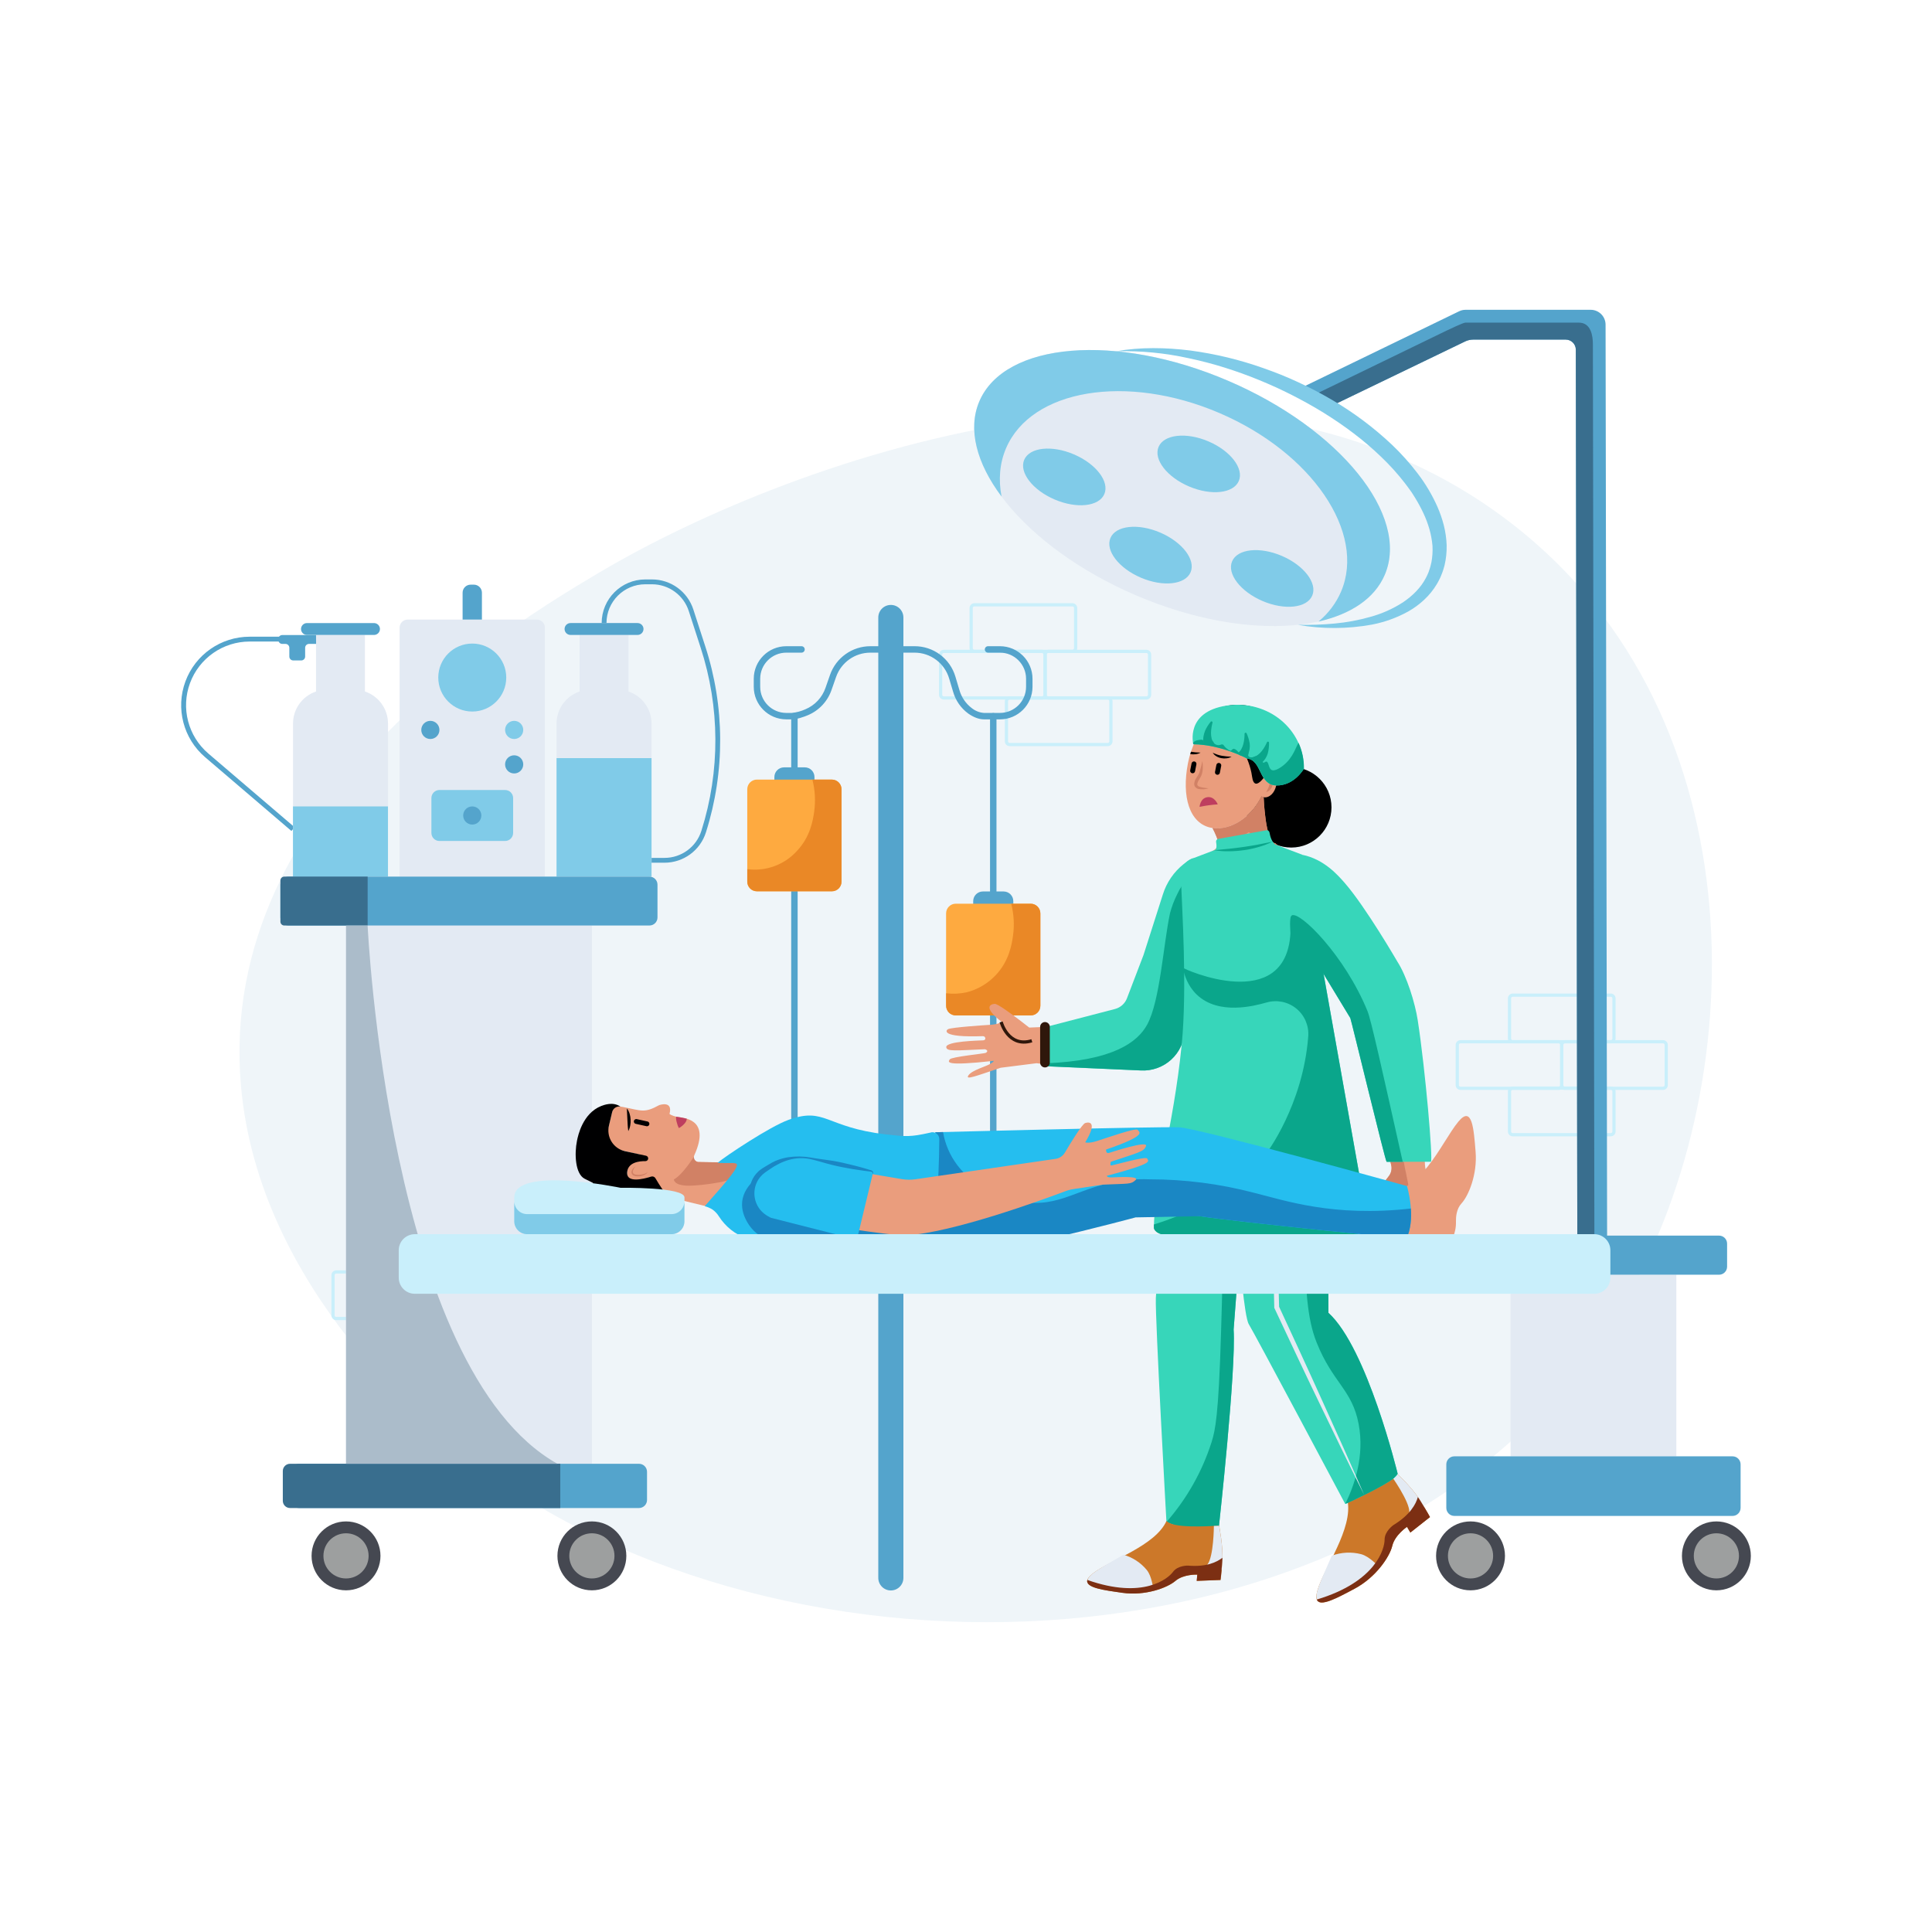
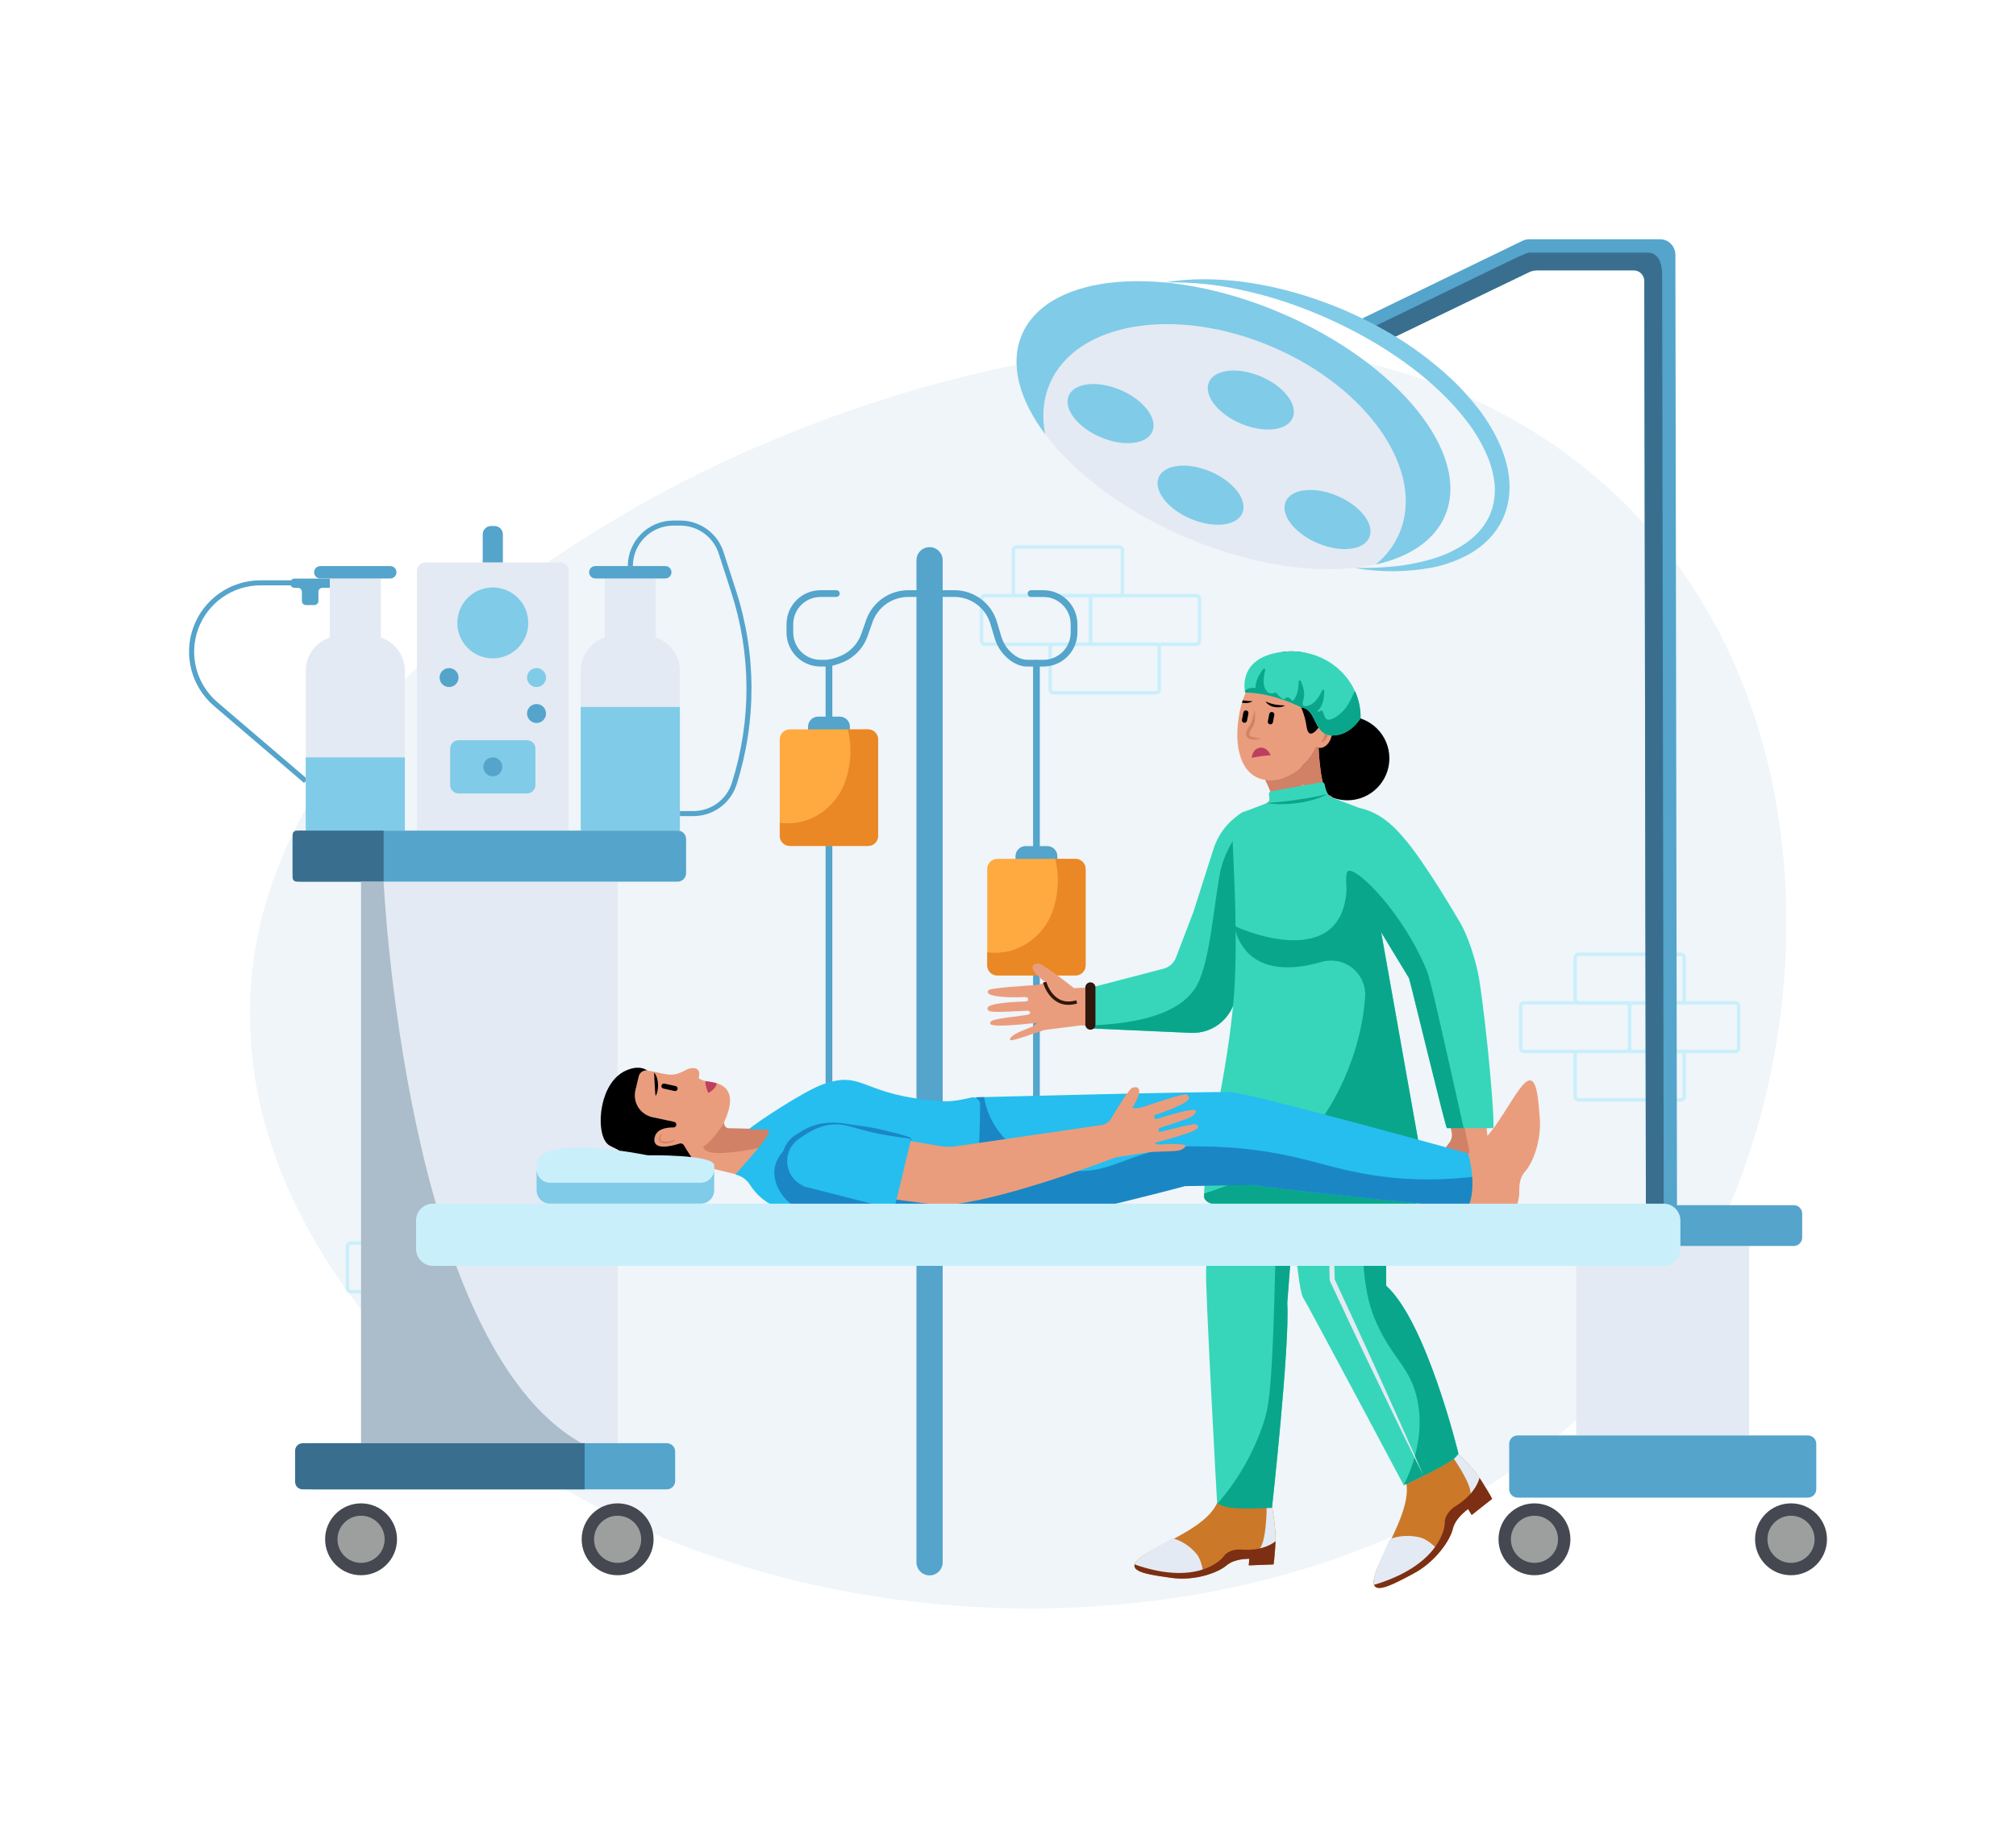
- <svg xmlns="http://www.w3.org/2000/svg" viewBox="0 0 1200 900" width="360" height="360">
+ <svg xmlns="http://www.w3.org/2000/svg" viewBox="0 0 1200 900" width="360" height="330">
  <g data-name="operation theatre">
    <path fill="#eff5f9" d="M293.13,757.52c-24.45-18.81-132.32-106.36-143.46-233.06C134,346.7,321.46,235.67,372.88,205.22c117.88-69.83,401.23-175.13,580.87-17.83,143.88,126,132.58,357.75,43.62,490.33C850.77,896.2,487.15,906.7,293.13,757.52Z" />
    <rect width="64.89" height="28.93" x="937.58" y="468.11" fill="none" stroke="#c9effb" stroke-miterlimit="10" stroke-width="2" rx="2" />
    <rect width="64.89" height="28.93" x="937.58" y="525.86" fill="none" stroke="#c9effb" stroke-miterlimit="10" stroke-width="2" rx="2" />
    <rect width="64.89" height="28.93" x="970.03" y="497.04" fill="none" stroke="#c9effb" stroke-miterlimit="10" stroke-width="2" rx="2" />
    <rect width="64.89" height="28.93" x="905.14" y="497.04" fill="none" stroke="#c9effb" stroke-miterlimit="10" stroke-width="2" rx="2" />
    <rect width="64.89" height="28.93" x="225.8" y="611.1" fill="none" stroke="#c9effb" stroke-miterlimit="10" stroke-width="2" rx="2" />
    <rect width="64.89" height="28.93" x="258.25" y="668.85" fill="none" stroke="#c9effb" stroke-miterlimit="10" stroke-width="2" rx="2" />
    <rect width="64.89" height="28.93" x="271.73" y="640.03" fill="none" stroke="#c9effb" stroke-miterlimit="10" stroke-width="2" rx="2" />
    <rect width="64.89" height="28.93" x="206.84" y="640.03" fill="none" stroke="#c9effb" stroke-miterlimit="10" stroke-width="2" rx="2" />
    <rect width="64.89" height="28.93" x="603.2" y="225.66" fill="none" stroke="#c9effb" stroke-miterlimit="10" stroke-width="2" rx="2" />
    <rect width="64.89" height="28.93" x="625.12" y="283.52" fill="none" stroke="#c9effb" stroke-miterlimit="10" stroke-width="2" rx="2" />
    <rect width="64.89" height="28.93" x="649.13" y="254.59" fill="none" stroke="#c9effb" stroke-miterlimit="10" stroke-width="2" rx="2" />
    <rect width="64.89" height="28.93" x="584.24" y="254.59" fill="none" stroke="#c9effb" stroke-miterlimit="10" stroke-width="2" rx="2" />
    <g data-name="Operation/Screen">
      <path fill="#54a4cc" d="M412.66 385.85h-8v-3h8a24 24 0 0023-16.86 185.89 185.89 0 00-.5-113.79l-7.34-22.64a24.05 24.05 0 00-22.92-16.66h-4.1a24.13 24.13 0 00-24.1 24.1h-3a27.13 27.13 0 0127.1-27.1h4.1a27 27 0 0125.77 18.73L438 251.28a188.86 188.86 0 01.5 115.61A27 27 0 01412.66 385.85zM181 366.12l-53.59-45.8a42.53 42.53 0 0127.63-74.85h21.58v3H155.05A39.52 39.52 0 00129.37 318L183 363.83z" />
      <path fill="#e3eaf3" d="M253.21,234.83h80.24a5,5,0,0,1,5,5V394.48a0,0,0,0,1,0,0H248.21a0,0,0,0,1,0,0V239.83A5,5,0,0,1,253.21,234.83Z" />
      <path fill="#54a4cc" d="M292.33,213.14h2a5,5,0,0,1,5,5v16.69a0,0,0,0,1,0,0h-12a0,0,0,0,1,0,0V218.14A5,5,0,0,1,292.33,213.14Z" />
      <rect width="50.76" height="31.67" x="267.95" y="340.68" fill="#80cbe8" rx="5" />
      <circle cx="293.33" cy="270.84" r="21.11" fill="#80cbe8" />
      <circle cx="267.3" cy="303.37" r="5.64" fill="#54a4cc" />
      <circle cx="319.36" cy="303.37" r="5.64" fill="#80cbe8" />
      <circle cx="319.36" cy="324.77" r="5.64" fill="#54a4cc" />
      <circle cx="293.33" cy="356.52" r="5.64" fill="#54a4cc" />
      <path fill="#e3eaf3" d="M226.67,279.51V244.37H196.3v35.14h0A21,21,0,0,0,182,299.44v95h59v-95a21,21,0,0,0-14.31-19.93Z" />
      <rect width="59" height="43.6" x="181.98" y="350.88" fill="#80cbe8" />
      <rect width="49.02" height="7.38" x="186.97" y="237" fill="#54a4cc" rx="3.69" />
      <path fill="#54a4cc" d="M196.3,244.44h-21a2.41,2.41,0,0,0-2.41,2.41v.68a2.41,2.41,0,0,0,2.41,2.41h2a2.41,2.41,0,0,1,2.41,2.41v5.45a2.41,2.41,0,0,0,2.41,2.41h5a2.41,2.41,0,0,0,2.41-2.41v-5.45a2.41,2.41,0,0,1,2.41-2.41h4.39Z" />
      <path fill="#e3eaf3" d="M360,279.51V244.37h30.37v35.14h0a21,21,0,0,1,14.31,19.93v95h-59v-95A21,21,0,0,1,360,279.51Z" />
      <rect width="59" height="73.6" x="345.68" y="320.88" fill="#80cbe8" />
      <rect width="49.02" height="7.38" x="350.67" y="237" fill="#54a4cc" rx="3.69" transform="rotate(180 375.18 240.685)" />
    </g>
    <g>
      <circle cx="214.92" cy="816.38" r="21.4" fill="#454851" />
      <circle cx="367.63" cy="816.38" r="21.4" fill="#454851" />
      <circle cx="214.92" cy="816.38" r="14.03" fill="#9d9f9f" />
      <circle cx="367.63" cy="816.38" r="14.03" fill="#9d9f9f" />
      <rect width="152.71" height="334.34" x="214.92" y="424.84" fill="#e3eaf3" />
      <rect width="221.21" height="27.48" x="180.67" y="759.18" fill="#54a4cc" rx="5" />
      <rect width="234.22" height="30.37" x="174.16" y="394.48" fill="#54a4cc" rx="5" />
      <path fill="#396e8e" d="M180.14 759.18H348a0 0 0 010 0v27.48a0 0 0 010 0H180.14a4.48 4.48 0 01-4.48-4.48V763.66A4.48 4.48 0 01180.14 759.18zM176.57 394.48h51.78a0 0 0 010 0v30.37a0 0 0 010 0H176.57a2.4 2.4 0 01-2.4-2.4V396.88A2.4 2.4 0 01176.57 394.48z" />
      <path fill="#abbcca" d="M228.34,424.84s12.71,275.4,117.88,334.34H214.92V424.84Z" />
    </g>
    <g data-name="Operation/Equipment">
      <path fill="#54a4cc" d="M979.86,711,978.78,67.2a6.29,6.29,0,0,0-6.29-6.28H915.1A11.75,11.75,0,0,0,910,62.08l-87.43,42.17-16.8-12.19L906.29,43.34a9.13,9.13,0,0,1,4-.92H988a9.25,9.25,0,0,1,9.25,9.23L998.36,711Z" />
      <path fill="#396e8e" d="M989.37,63.75c0-5.1-1.15-13.36-8.72-13.36H910.17c-1.4,0-10.51,4.44-11.76,5L812.62,97l10,7.23L910,62.08a11.75,11.75,0,0,1,5.09-1.16h57.39a6.29,6.29,0,0,1,6.29,6.28L979.86,711h10.6Z" />
      <ellipse cx="734.2" cy="153.14" fill="#e3eaf3" rx="72.52" ry="136.95" transform="rotate(-66.82 734.179 153.154)" />
      <path fill="#80cbe8" d="M693.25,68.17a186.71,186.71,0,0,1,45.38,4.39q11.13,2.35,22,5.76T781.92,86a276.63,276.63,0,0,1,40.27,20.41c6.39,4,12.59,8.18,18.54,12.72a190.58,190.58,0,0,1,17,14.51,145.49,145.49,0,0,1,14.88,16.46c1.18,1.43,2.18,3,3.28,4.43s2,3.05,3,4.57a95.33,95.33,0,0,1,5.18,9.57,65.38,65.38,0,0,1,3.77,10A56.16,56.16,0,0,1,889.74,189a43.13,43.13,0,0,1-.67,10.29l-.6,2.5c-.18.84-.53,1.63-.79,2.45l-.41,1.23-.51,1.18c-.32.8-.74,1.56-1.12,2.33-3.2,6.14-8.38,11.22-14.38,15.23a72.39,72.39,0,0,1-20.12,8.94,121.38,121.38,0,0,1-22.21,4.14,193.92,193.92,0,0,1-22.9.79,130.63,130.63,0,0,0,46.28-.16,76.66,76.66,0,0,0,22.38-8.13,51.25,51.25,0,0,0,9.87-7.25,44.13,44.13,0,0,0,7.87-9.72c.52-.91,1.07-1.81,1.51-2.77l.7-1.42.6-1.47c.37-1,.83-1.95,1.12-3l.89-3.05a50,50,0,0,0,1.29-12.54,59.43,59.43,0,0,0-1.76-12.3,74.54,74.54,0,0,0-4-11.57,102.34,102.34,0,0,0-12.28-20.67,151.32,151.32,0,0,0-15.82-17.69,204.68,204.68,0,0,0-37.61-28.13c-6.75-3.93-13.67-7.56-20.75-10.82-1.78-.79-3.53-1.63-5.33-2.4l-5.38-2.26c-3.63-1.4-7.25-2.84-10.94-4.09A225.62,225.62,0,0,0,762.33,72a231.46,231.46,0,0,0-22.88-4.28C724.08,65.81,708.41,65.5,693.25,68.17Z" />
      <path fill="#80cbe8" d="M832.93,217.52c15.72-36.7-18.12-86.39-75.57-111s-116.77-14.8-132.49,21.9c-4,9.37-4.79,19.57-2.78,30-15.45-20.65-21.21-41.83-13.78-59.18,15.77-36.82,84.91-42.53,154.44-12.75s113.11,83.75,97.35,120.57c-6.31,14.73-21.18,24.48-41.19,29A49,49,0,0,0,832.93,217.52Z" />
      <ellipse cx="790.2" cy="209.31" fill="#80cbe8" rx="15.24" ry="27.07" transform="rotate(-66.82 790.17 209.32)" />
      <ellipse cx="747.16" cy="139.21" fill="#80cbe8" rx="15.24" ry="27.07" transform="rotate(-67 745.042 140.658)" />
      <ellipse cx="661.06" cy="146.24" fill="#80cbe8" rx="15.24" ry="27.07" transform="rotate(-66.82 661.042 146.248)" />
      <ellipse cx="714.63" cy="194.81" fill="#80cbe8" rx="15.24" ry="27.07" transform="rotate(-66.82 714.604 194.818)" />
      <rect width="102.96" height="112.79" x="938.24" y="641.76" fill="#e3eaf3" />
      <rect width="166.01" height="24.29" x="906.72" y="617.46" fill="#54a4cc" rx="5" />
      <rect width="182.79" height="37.02" x="898.33" y="754.55" fill="#54a4cc" rx="5" />
      <circle cx="913.37" cy="816.38" r="21.4" fill="#454851" />
      <circle cx="1066.08" cy="816.38" r="21.4" fill="#454851" />
      <circle cx="913.37" cy="816.38" r="14.03" fill="#9d9f9f" />
      <circle cx="1066.08" cy="816.38" r="14.03" fill="#9d9f9f" />
    </g>
    <g data-name="Blood/Bottle">
      <path fill="#54a4cc" d="M621.07,296.81h-9.88c-3.09,0-6.5-1.27-9.87-3.67A25.37,25.37,0,0,1,592,279.69l-2.46-8.24A22.4,22.4,0,0,0,568,255.37H540.59a22.57,22.57,0,0,0-21.28,15.1l-2.83,8.07a26.3,26.3,0,0,1-14.73,15.7c-2.35,1-6.77,2.57-10,2.57h-3.36a20.24,20.24,0,0,1-20.22-20.22v-5a20.24,20.24,0,0,1,20.22-20.22h9.44a2,2,0,1,1,0,4h-9.44a16.24,16.24,0,0,0-16.22,16.22v5a16.23,16.23,0,0,0,16.22,16.22h3.36a26.55,26.55,0,0,0,8.51-2.27,22.3,22.3,0,0,0,12.48-13.32l2.82-8.08a26.57,26.57,0,0,1,25.06-17.77H568a26.38,26.38,0,0,1,25.43,18.93l2.46,8.24a21.38,21.38,0,0,0,7.77,11.34,13.58,13.58,0,0,0,7.55,2.93h9.88a16.24,16.24,0,0,0,16.22-16.22v-5a16.24,16.24,0,0,0-16.22-16.22h-7.4a2,2,0,0,1,0-4h7.4a20.24,20.24,0,0,1,20.22,20.22v5A20.24,20.24,0,0,1,621.07,296.81Z" />
      <path fill="#54a4cc" d="M493.43,607.32a2,2,0,0,1-2-2V294.88a2,2,0,0,1,4,0V605.32A2,2,0,0,1,493.43,607.32Z" />
      <rect width="24.91" height="20.6" x="480.98" y="326.62" fill="#54a4cc" rx="6.02" />
      <rect width="58.55" height="69.4" x="464.14" y="334.21" fill="#feaa40" rx="6.02" />
      <path fill="#ea8826" d="M522.69,397.58V340.23a6,6,0,0,0-6-6H504.59a51.48,51.48,0,0,1,1.12,19.87c-.74,5.24-2.36,15.7-10.85,24.58a35.19,35.19,0,0,1-30.72,11.15v7.77a6,6,0,0,0,6,6h46.5A6,6,0,0,0,522.69,397.58Z" />
      <path fill="#54a4cc" d="M616.93,607.32a2,2,0,0,1-2-2V294.88a2,2,0,0,1,4,0V605.32A2,2,0,0,1,616.93,607.32Z" />
      <rect width="24.91" height="20.6" x="604.47" y="403.71" fill="#54a4cc" rx="6.02" />
      <rect width="58.55" height="69.4" x="587.64" y="411.3" fill="#feaa40" rx="6.02" />
      <path fill="#ea8826" d="M646.19,474.67V417.33a6,6,0,0,0-6-6H628.08a51.34,51.34,0,0,1,1.12,19.88c-.74,5.23-2.36,15.7-10.84,24.58a37.53,37.53,0,0,1-17.71,10.48,37.91,37.91,0,0,1-13,.67v7.76a6,6,0,0,0,6,6h46.5A6,6,0,0,0,646.19,474.67Z" />
      <rect width="15.6" height="612.13" x="545.52" y="225.73" fill="#54a4cc" rx="7.8" />
    </g>
    <g data-name="Doctor/Bottom">
      <path fill="#cc7829" d="M818.34,837.67c4.09-13.84,22.27-38.41,18.58-55.86,6.1,1.68,23.11-12.45,29.66-17.67h0s10.25,9.39,15.33,17.53,6.29,10.61,6.29,10.61L876,801.91l-2.09-3.54s-7.53,5-9.14,11.79-10.16,19.56-23.39,26.61S814.26,851.5,818.34,837.67Z" />
      <path fill="#e3eaf3" d="M866.58 764.14h0s10.25 9.39 15.33 17.53c1.19 1.91 2.16 3.49 3 4.82-4.34 3.34-9.77 6.76-9.56 2.77.34-6.61-11.45-23-11.45-23zM817.69 840.74a17 17 0 01.65-3.07c1.72-5.83 5.43-13.35 8.87-21.41a30.61 30.61 0 0118.24-.93c5.36 1.48 9.78 7.06 11.24 7.47-.73 5.51-35.06 24.65-38 21.85l-.1-.1A5.73 5.73 0 01817.69 840.74z" />
      <path fill="#7c2f13" d="M841.36,836.77c-10.62,5.65-21.65,11.71-23.47,6.73C855,832.38,860,811.65,860,806.32s5.51-9.1,5.51-9.1c10.4-6.33,14-13.1,15.15-17.39.43.62.85,1.24,1.23,1.84,5.08,8.14,6.29,10.61,6.29,10.61L876,801.91l-2.09-3.54s-7.53,5-9.14,11.79S854.59,829.72,841.36,836.77Z" />
      <path fill="#37d6ba" d="M734,505.49S718.4,644,717.91,656.23s6.59,139.13,6.59,139.13,19,7.64,32.63,2.44c0,0,10.74-97.31,9.11-122l3.58-46.87s2.93,39.06,5.86,43.61,59.88,111.63,59.88,111.63,32.54-14.65,32.54-18.88c0,0-18.87-78.1-43-99.91q-.15-45.32-.32-90.63a90.78,90.78,0,0,0,5.86-43,89.79,89.79,0,0,0-7.32-26.85S753.54,515.26,734,505.49Z" />
      <path fill="#0aa68b" d="M768.68,613.76c-2.61-30-8-58.77-9.76-58.58-1.35.14,0,15.07.49,49.31.36,27.92-.2,46.68-1,73.22-1.53,51.8-3.61,60.69-5.83,67.85a139.26,139.26,0,0,1-28.1,49.8c6.4,2.88,16.78,6.19,28.37,3.63a39.41,39.41,0,0,0,4.26-1.19s10.74-97.31,9.11-122l3.47-45.36C769.57,625.84,769.3,620.84,768.68,613.76Z" />
      <path fill="#0aa68b" d="M843.89,734.58c-4-21.45-16.14-25.68-26.13-50.79-6-15.11-6.7-32.47-8.09-67.17-2.13-53.22,3.48-57.29-3.53-70.23-18.47-34.07-72.88-35.2-72.13-40.9,21.09,7.25,79.62.66,88.27-.45h0l.7-.1h.23l.11,0a89.79,89.79,0,0,1,7.32,26.85,90.78,90.78,0,0,1-5.86,43q.16,45.31.32,90.63c24.09,21.81,43,99.91,43,99.91q-1.12,1.46-2.43,2.88c-6.54,5.06-24.4,13.38-29,15.49l-.09,0-.09,0-.24.11-.14.06-.09,0-.14.06,0,0-.26.12C841.34,772.24,847.61,754.38,843.89,734.58Z" />
      <path fill="#e3eaf3" d="M789.55,517.67q.47,9,.84,18l.78,18,1.3,36.09c.42,12,.75,24.06,1.1,36.09l.91,36.1-.14-.59c4.5,9.72,9,19.42,13.49,29.16s8.94,19.47,13.33,29.24l13.2,29.3c4.32,9.8,8.71,19.57,12.95,29.42-4.82-9.58-9.47-19.22-14.21-28.83l-14-29c-4.67-9.64-9.25-19.32-13.83-29s-9.11-19.38-13.67-29.08l-.13-.27v-.32l-.82-36.1c-.22-12-.46-24.07-.62-36.1l-.42-36.11-.09-18.06Q789.5,526.7,789.55,517.67Z" />
      <path fill="#e3eaf3" d="M826.42,512.68a99.33,99.33,0,0,1-11.42,3c-3.85.8-7.74,1.45-11.65,2s-7.82,1-11.74,1.27c-2,.19-3.93.3-5.9.39s-3.93.23-5.9.28c-7.87.2-15.75.13-23.61-.37-3.92-.18-7.84-.64-11.75-1s-7.8-1-11.69-1.62c3.94,0,7.86.1,11.78.15l5.87.05c2,0,3.91.09,5.87.06s3.91,0,5.87,0,3.9,0,5.86-.06c3.9,0,7.8-.12,11.71-.23,1.95,0,3.9-.14,5.85-.21l2.92-.12,2.93-.17c3.9-.16,7.79-.49,11.68-.77C810.88,514.69,818.66,513.93,826.42,512.68Z" />
      <path fill="#cc7829" d="M679,827.15c10.89-8.34,38.61-17,45.55-32.51,3.74,4.71,24.72,3.38,32.67,3h0s2.62,13,2,22.05-1.11,11.67-1.11,11.67l-14.77.56.37-3.89s-8.58-.38-13.62,3.93-18.76,9.34-32.86,7.34S668.1,835.49,679,827.15Z" />
      <path fill="#e3eaf3" d="M757.2 797.68h0s2.62 13 2 22.05c-.15 2.13-.29 3.89-.42 5.35-5.21.14-11.29-.27-8.9-3.22 4-4.89 4.08-24.06 4.08-24.06zM676.76 829.15a16.32 16.32 0 012.22-2c4.59-3.51 11.64-7.21 18.8-11.48a29.14 29.14 0 0114.53 9.5c3.29 4.13 3.56 10.89 4.46 12-3.65 3.83-40.74-.7-41.45-4.51a.59.59 0 010-.13A5.36 5.36 0 01676.76 829.15z" />
      <path fill="#7c2f13" d="M697.17,839.34c-11.33-1.6-23.19-3.11-21.8-8,34.73,12.24,50.18-.88,53.18-5s9.32-3.91,9.32-3.91c11.54,1,18.06-2.25,21.38-4.87,0,.71,0,1.42-.09,2.1-.65,9.09-1.11,11.67-1.11,11.67l-14.77.56.37-3.89s-8.58-.38-13.62,3.93S711.27,841.34,697.17,839.34Z" />
    </g>
    <g data-name="Doctor/Head/Female">
      <circle cx="802.03" cy="351.45" r="24.98" />
      <path d="M771.78,356.09c30,7,37.07-8.45,37.92-21.44s-4.11-34.75-23.05-41.82S710.74,341.87,771.78,356.09Z" />
      <path fill="#ea9d7d" d="M769.87,291.5c12.4,2.42,20,18.21,18.25,36.54h.1c3.39.66,5.39,5,4.46,9.77s-4.41,8-7.8,7.37a4.6,4.6,0,0,1-1.3-.47c-6.88,13.88-20.25,21.61-31.25,19.46-13.66-2.66-18.49-19.51-14.47-40.14S756.22,288.84,769.87,291.5Z" />
      <path fill="#ea9d7d" d="M756.68,375c.62-2.21-2-7.6-3.6-10.72,10.85,1.67,23.77-6,30.5-19.56a4.6,4.6,0,0,0,1.3.47s1,28.21,7.17,28.56c7.14,6.14,30.5,26.9,25.75,36.53-4,8.08-25.56,3.91-57.72-2.3a16.18,16.18,0,0,1-8.39-4c-6.74-6.44-4.9-18-4-20.61C749,380,755.77,378.2,756.68,375Z" />
      <path fill="#d18165" d="M785.79,356.43c-.72-6-.91-11.24-.91-11.24a4.6,4.6,0,0,1-1.3-.47c-6.73,13.57-19.65,21.23-30.5,19.56a48.41,48.41,0,0,1,3.13,7.06l.83.2C766.83,373.44,778.49,367.53,785.79,356.43Z" />
      <path fill="#be3e5f" d="M756.37,349.6a83,83,0,0,0-11.3,1.54s.38-5.36,4.85-6S756.37,349.6,756.37,349.6Z" />
      <path fill="#d18165" d="M746.79,322.71a19.6,19.6,0,0,1,.12,6.26,10.42,10.42,0,0,1-.92,3.18c-.28.57-.55.93-.81,1.38s-.51.84-.73,1.26a5.42,5.42,0,0,0-.8,2.36,1.08,1.08,0,0,0,.29.81,2.87,2.87,0,0,0,.94.64,23.7,23.7,0,0,0,5.84,1,12.37,12.37,0,0,1-6.34.45,3.8,3.8,0,0,1-1.68-.88,3,3,0,0,1-.94-1.92,6.41,6.41,0,0,1,.93-3.44c.26-.48.54-.94.83-1.37s.62-.9.82-1.23a11.3,11.3,0,0,0,1-2.6C745.94,326.74,746.34,324.74,746.79,322.71Z" />
      <path d="M764.91 320a45.52 45.52 0 01-6-.58 19 19 0 01-2.83-.73c-.95-.29-1.83-.74-2.84-1.15a6.91 6.91 0 002.33 2.23 9 9 0 003.06 1.15 10.44 10.44 0 003.25.08A8 8 0 00764.91 320zM739.73 316.93c-.16.48-.32 1-.47 1.46l.15 0a10.67 10.67 0 003.24.07 8 8 0 003.05-1A44.62 44.62 0 01739.73 316.93zM740.46 330.27a1.53 1.53 0 001.8-1.21l.86-4.4a1.53 1.53 0 00-3-.58l-.86 4.4A1.53 1.53 0 00740.46 330.27zM755.88 331.21a1.53 1.53 0 001.8-1.21l.85-4.4a1.53 1.53 0 00-3-.58l-.86 4.4A1.53 1.53 0 00755.88 331.21z" />
      <path fill="#d18165" d="M788.34,332.25a4.8,4.8,0,0,1,1.8,2.35,5.43,5.43,0,0,1,.23,3.07A5.57,5.57,0,0,1,789,340.4a5.82,5.82,0,0,1-1.15,1,6.74,6.74,0,0,1-1.35.59c.19-.48.44-.86.64-1.27s.42-.77.57-1.16a10.54,10.54,0,0,0,.75-2.24A13.74,13.74,0,0,0,788.34,332.25Z" />
      <path d="M742.69,309.78s6.27-9.76,8.1-7.58,5.31,8.07,17.23,7.44c0,0,8,10.4,9.64,22.6s10.56-4.19,10.56-4.19,11.39-28.41-.92-35.16-24.64-6.91-36.94,0S742.69,309.78,742.69,309.78Z" />
      <path fill="#d18165" d="M792.05,373.75c-3.73-.21-5.58-10.78-6.45-19l-5.47,2.45L775.44,367s8.95,2,4.69,11.19c-3.83,8.3-14,27.12-28.7,25.51,2.13,1.18,5.07,2.7,8.65,4.26,23.55,10.24,55.68,13.48,60.36,4.22S801.74,382,792.05,373.75Z" />
      <path fill="#37d6ba" d="M774.47,321.11s-16.29-8.7-33.28-8.85c0,0-5.23-20.08,20.69-24s48.3,15.09,47.91,39.29c0,0-6,10.58-17.11,10.31S784,322.21,774.47,321.11Z" />
      <path fill="#0aa68b" d="M741,311.33a4.93,4.93,0,0,1,1.38-1.11,5.41,5.41,0,0,1,1.89-.54c1.56-.27,2.46-.42,3,.09s.13.67.54,1.17a2,2,0,0,0,2.16.63c.6-.28.42-.85,1.08-1.26a2.12,2.12,0,0,1,2.07,0c.66.38.48.86,1.17,1.53a4,4,0,0,0,2.61,1c1.32,0,1.55-.67,2.43-.45s.74.88,2.07,2.07c2.16,1.93,2.78,1.84,3,1.8.79-.18.91-1.1,1.8-1.17a2,2,0,0,1,1.26.45c1.3.78,1.43,1.55,2.16,2,.54.31,1.5.5,3.33-.36,0,0,1.87-.6,2.43,0s-.49,1.64.09,2.52a2.07,2.07,0,0,0,1.53.72c1.34.08,2.18-.62,3-.71.44,0-.26.77.19,1.79.18.4.6,1.35,1.35,1.53,1,.23,1.71-1,2.34-.63.47.24.22,1.06.72,1.26.68.27,1.25-.7,2-.63,1.43.13,1.27,4,3.06,5.13,2.16,1.32,6.41-1.94,7.38-2.7,6.4-5.09,7.73-11.61,9.54-14.05a37.69,37.69,0,0,1,3.33,16.13s-6,10.58-17.11,10.31-8.65-15.61-18.21-16.71c0,0-16.29-8.7-33.28-8.85C741.19,312.26,741.1,311.92,741,311.33Z" />
      <path fill="#0aa68b" d="M778.59 320.13s-.15 1.79.74 2.31a29.25 29.25 0 012.73 2.09s3.65-.94 5.43-6.76a24.73 24.73 0 00.73-6.46.67.67 0 00-1.28-.28C785.48 314.3 782.66 319.2 778.59 320.13zM769 317.62s.51 1.45 1.53 1.58a28.1 28.1 0 013.33.84s3-2.31 2.32-8.36a24.64 24.64 0 00-1.88-6.19.67.67 0 00-1.28.25C773 309.4 772.36 315.14 769 317.62zM753.9 311.43s-.88 1.27-1.89 1.12-4.11-.29-4.11-.29-1.61-2.78.62-8.43a24.42 24.42 0 013.42-5.49.66.66 0 011.17.57C752.19 302.45 751.29 308.16 753.9 311.43z" />
    </g>
    <g data-name="Doctor/Torso">
      <path fill="#ea9d7d" d="M649.6,487.82l-10.32.42s-2.25-1.79-5.3-4.11c-5.75-4.4-14.37-10.72-16.14-10.61-2.71.16-7.42,2.13,4.3,11.16l-.09.08c-.39.29-2.2,1.48-6.83,1.76-5.33.33-23.28,1.55-26.2,2.64-1.58.6-5.13,5.36,21.48,4.42a1.44,1.44,0,0,1,1.51,1.6c-.09.5-.45.93-1.41,1-2.42.15-23.22.5-22.86,4.26.26,2.74,5.7,2.06,24,1.26,0,0,2.9.75.59,2.23-.8.52-21.42,2.44-22.43,4.08s-3.67,4.31,27.26.92c0,0,.55.32-2.14,1.89-2.86,1.67-11.32,3.92-13.48,7.06s4.11.66,20-4.68l22.28-2.82c14.72,2.07,69.85,6.77,83.54-7.45C740.1,489.6,747,442,747,442l-31.37-1.06-13.14,35.55A6.91,6.91,0,0,1,697,480.9L647.68,488" />
      <path fill="none" stroke="#2f170b" stroke-miterlimit="10" stroke-width="2" d="M621.82,484.73s4.32,16.18,19.08,11.71" />
      <path fill="#37d6ba" d="M710.25,443.19l12-37.55a39,39,0,0,1,13-19,27.7,27.7,0,0,1,5.06-3.22,1,1,0,0,1,1.44.94l-1.91,58.8L735.85,490a25.84,25.84,0,0,1-27.34,24.9l-59.42-2.64.51-24.39,42.93-11.16A10.92,10.92,0,0,0,700,470Z" />
      <path fill="#0aa68b" d="M741.27,396.85a3.27,3.27,0,0,0-2.06-1c-1.09,0-3.68.42-8.16,9.84a59.88,59.88,0,0,0-4.34,11.52c-4.18,19.66-6.13,54.23-14.12,69.09-5.85,10.87-21.07,22.6-63.46,24.15l0,1.77,59.42,2.64A25.84,25.84,0,0,0,735.85,490L739,452.31c-1.26-3.51-2.42-6.63-3.35-9.12h4.11Z" />
      <path fill="#ea9d7d" d="M885.74,577.52A23.27,23.27,0,0,1,885,572c-.23-15.56-1.72-74.95-10.68-102-2.86-8.63-29.07-52.54-29.07-52.54l-37.43,7.92,33,54.79A27.1,27.1,0,0,1,844,488l20.11,85.65a8.07,8.07,0,0,1-1.48,6.81c-4.23,5.43-12.61,16.47-12.48,18.49.18,2.71,2.19,7.41,11.14-4.37,0,0,1.53,1.58,1.88,6.91s1.13,25.84,2.81,26.18,5.49,5.23,4.23-22.65c0,0,2.48-1.38,2.64,1s1.54,25.29,4.4,22.84,2-5.73,1.12-24c0,0,1.87-1.49,2.23-.61s2.41,22.52,4.22,22.4,4.32,3.64.74-27.26c0,0,1-.53,2.14,2.57s5.5,16.72,6.92,13,.63-4.13-4.81-19.94l-4-17.57Z" />
      <path fill="#d18165" d="M807.83,425.38l8.83-1.87c6.6,8.38,14.8,14.46,25.48,30.1,8.33,12.19,13.72,24.59,16.11,29.83,6.56,14.36,5.23,21.69,9.6,57.12,2.63,21.28,3.94,31.91,5.32,37.48,0,0,8.08,37.13,5.06,49.72a1.7,1.7,0,0,1-1,1.13c-2.86,2.45-4.24-20.43-4.4-22.84s-2.64-1-2.64-1c1.26,27.88-2.54,23-4.23,22.65s-2.45-20.76-2.8-26.14h0v0c-.35-5.33-1.88-6.91-1.88-6.91-8.95,11.78-11,7.08-11.14,4.37-.13-2,8.25-13.06,12.48-18.49a8.07,8.07,0,0,0,1.48-6.81L844,488a27.1,27.1,0,0,0-3.18-7.83Z" />
      <path fill="#37d6ba" d="M717.77,614.51a8.09,8.09,0,0,0,5.79,2.34H840.85a8.44,8.44,0,0,0,8.34-9.7L809,380.94l-16.68-6.32c-2.39-1.3-3.42-5.3-3.82-7.58a1.66,1.66,0,0,0-1.94-1.33l-29.88,5.34a1.66,1.66,0,0,0-1.34,1.94c.34,1.9.58,4.83-1.12,5.09l-12.44,4.73a10.88,10.88,0,0,0-8.3,11.15l.14,4.5c.48,14.65,3.84,65.29.35,100.45-5.14,51.9-17.88,92.2-17.17,113.81C716.76,612.9,716.79,613.52,717.77,614.51Z" />
      <path fill="#37d6ba" d="M888.75,571.61c1.42-1-3.4-57-8.16-87.86-1.67-10.83-6.77-27.38-12.72-36.58,0,0-19.53-33.64-32.4-48.48-4.6-5.31-13.14-15-26.52-17.75l-7.62,39.74,37.38,61.65c.42.63,21.93,89.72,22.55,89.28Z" />
      <path fill="#0aa68b" d="M802.51,418.58a2.44,2.44,0,0,0-.93,2l-.06.39,16.35,27h0l20.84,34.37c.42.63,21.93,89.72,22.55,89.28h10l-.06-.26c-13.09-58.61-19.67-88-21.78-93.22C835.3,443.42,807.37,415.89,802.51,418.58Z" />
      <line x1="649.05" x2="649.05" y1="487.82" y2="510" fill="none" stroke="#2f170b" stroke-linecap="round" stroke-linejoin="round" stroke-width="6" />
      <path fill="#0aa68b" d="M849.19 607.15l-.28-1.53L820.17 444.17c-6.74-14-15.33-26.45-17.66-25.59-2 .74-.93 10.09-1 11.19-3 50.35-66.21 22.29-66.85 21.24.85 4.35 2.94 11.25 8.64 16.74 13.65 13.13 36.33 6.87 43.05 5l.32-.08a20.3 20.3 0 0125.91 20.92c-3.24 43-26.08 72.84-26.08 72.84-19.93 26-51.89 38.51-69.8 44.12a16.86 16.86 0 000 2.15c.44 2.74 4.26 4.13 6.69 4.24 10.73.51 57.49-.11 57.49-.11h59.92A8.44 8.44 0 00849.19 607.15zM754.17 378.08c3.08-.28 6.12-.56 9.16-.89s6-.68 9.06-1.13 6-.92 9-1.48 6-1.24 9-1.82a49.57 49.57 0 01-8.65 3.34c-1.48.48-3 .76-4.51 1.14s-3 .58-4.58.8a71.73 71.73 0 01-9.25.71A49.36 49.36 0 01754.17 378.08z" />
    </g>
    <g data-name="Patient/Bottom/Side">
      <path fill="#ea9d7d" d="M916.52,565.36c1.15,14.1-4.39,27.41-8.79,32.14-3.12,3.36-3.47,8.47-3.41,11.15a22.91,22.91,0,0,1-.48,5.48c-1,4.48-3.49,11.45-9.41,11.53-4.37.06-6.7-1.51-10.84-2.33s-10.72-4.25-10.72-4.25c.74-7.86,4-27.81-.32-31.8,2.91-1.14,4.84-3.24,7.41-5.49.82-.7,1.62-1.46,2.41-2.24.63-.66,1.25-1.32,1.87-2,.78-.87,1.56-1.77,2.32-2.72,7.67-9.5,13.84-21.64,19.29-28.2C914.41,536.32,915.38,551.26,916.52,565.36Z" />
      <path fill="#25beef" d="M580.87,553.26s139.36-3.64,151.56-3.07,141.46,36.49,141.46,36.49,6,19.55-.38,32.72c0,0-103.82-10.23-128.33-14l-44.45-5.87s-98,34.27-117,30.51a89.22,89.22,0,0,1-26.12-9.61S588.91,573.55,580.87,553.26Z" />
      <path fill="#1a87c4" d="M583.72,630.06a89.22,89.22,0,0,1-26.12-9.61s31.31-46.9,23.27-67.19l4.87-.13a46.74,46.74,0,0,0,8.8,20.47c13,17.29,34,21.72,39,22.62,25.42,4.62,36-9.5,65.74-13.23a104.24,104.24,0,0,1,14.84-.49,254.77,254.77,0,0,1,64.51,8.3c19.12,4.7,49.35,15.31,97.68,9.83.4,6,0,13-2.8,18.77,0,0-103.82-10.23-128.33-14l-39.83.74S602.75,633.82,583.72,630.06Z" />
    </g>
    <g data-name="Patient/Head/Male/Side">
      <path fill="#ea9d7d" d="M381.1,536.89a37.35,37.35,0,0,1,5.91.69c11.37,2.2,13.06,4,22.37-1.14,0,0,8.72-3.19,6.48,5.44,0,0,.91,1,4.57,1.79,3.49.8,21.41.56,10.81,23.87a3,3,0,0,0,2.39,4.2l30.51.75-7.26,31.17-53.59-13s.46-8.56.69-9.63c0,0-14.87,5.68-14.46-2.72s8-8,8-8l.37-3.12L375.19,562Z" />
      <path fill="#000001" d="M404.51,591.83l10,1.42s-5.36-7.74-7.37-11.37a2.28,2.28,0,0,0-2.71-1.07c-4.52,1.44-15.24,4.17-14.91-2.46s8-7.19,11.35-7.15a1.7,1.7,0,0,0,1.72-1.49v0a1.69,1.69,0,0,0-1.32-1.86L388.08,565a13.14,13.14,0,0,1-9.86-15.82l2-8.44a4.54,4.54,0,0,1,5.09-3.45h0c-4.66-3.13-10.09-1-11.92-.32-11.53,4.61-14.4,18.51-15,21.51-1.71,8.32-1.08,20.65,4.71,23.64,1.43.74,5.19,2.59,5.19,2.59s.16,5,1.94,7.16c3.3,4,12.74,3.08,24.42,1.88C400.12,593.17,403,592.46,404.51,591.83Z" />
      <path fill="#000001" d="M390.25,552.56c-.37-2.47-.43-4.76-.56-7.07l-.17-3.45c0-1.17-.17-2.32-.17-3.59a9.9,9.9,0,0,1,1.71,3.3,14.11,14.11,0,0,1,.63,3.64,16.11,16.11,0,0,1-.24,3.67A11.72,11.72,0,0,1,390.25,552.56Z" />
      <line x1="395.2" x2="401.84" y1="546.57" y2="548.04" fill="none" stroke="#000001" stroke-linecap="round" stroke-miterlimit="10" stroke-width="3" />
      <path fill="#be3e5f" d="M421.7,550.67c-1-1.47-2.35-6.6-1.6-7.08l.33.08a52.46,52.46,0,0,1,6.12,1.18C426.57,547.93,421.73,550.71,421.7,550.67Z" />
      <path fill="#d18165" d="M394.77 574.47a5.77 5.77 0 00-1.75 3.24 1.64 1.64 0 00.6 1.37 3.27 3.27 0 001.59.54 11.53 11.53 0 003.74-.18 8.64 8.64 0 001.81-.56 2.77 2.77 0 001.49-1.14 2.73 2.73 0 01-1.25 1.57 7.14 7.14 0 01-1.85.88 9.35 9.35 0 01-4.08.42 4 4 0 01-2.06-.8 2.41 2.41 0 01-.77-2.17A4.89 4.89 0 01394.77 574.47zM461.34 578.64c-2 4.74-25.69 8-34.33 7.8s-8.45-3.9-8.45-3.9c5.41-2.78 12.43-14.1 12.43-14.1h0a3 3 0 002.63 3.31l27.05.4C461.59 574.4 462.1 576.8 461.34 578.64z" />
    </g>
    <g data-name="Patient/Torso/Side">
      <path fill="#25beef" d="M550.28,554.59c-37.81-4.38-37.58-17.26-60.59-9-11.35,4.07-39,22.43-44,26.66,6.08.41,9.18-.25,11.35.4,3.25,1-5.19,10.52-19.31,26.54a17.59,17.59,0,0,1,4.87,2.11,15,15,0,0,1,3.95,4.25A34.16,34.16,0,0,0,464,619.36,150.52,150.52,0,0,0,479.62,624a231.65,231.65,0,0,0,40.62,5.37c12.89.45,21.08-.5,35.25,2.7,8.11,1.82,9.37,3,11.92,2.45,7.88-1.76,15.59-17.6,16-77a4.22,4.22,0,0,0-5.73-4C565.42,556.26,562.73,556,550.28,554.59Z" />
      <path fill="#1a87c4" d="M582.46,593.52l-2.86,26.25a76.48,76.48,0,0,1-3.55,13.58c-8.86,1.42-44,.74-46.42.14l-50.16-12.88A23.37,23.37,0,0,1,465.33,611c-4.76-7-8.18-17.71,3.32-28.25l5.78-3.66a37.29,37.29,0,0,1,27.63-5l39.47,7.35c3.21.34,4.38-1.47,6.36,1.07a5,5,0,0,0,2,1.78,103.18,103.18,0,0,0,32.9,3.59C582.66,589.85,582.56,591.72,582.46,593.52Z" />
      <path fill="#ea9d7d" d="M667.21,588.51a23.75,23.75,0,0,0-5.39,1.33c-14.57,5.49-70.37,25.87-98.83,27.45-9.08.5-59.54-7.79-59.54-7.79l-6.35-37.74,63.06,10.61a27.28,27.28,0,0,0,8.46.09l87-12.67a8.07,8.07,0,0,0,5.8-3.89c3.5-5.92,10.7-17.76,12.63-18.37,2.59-.83,7.7-.69,0,12,0,0,2,.84,7.13-.78s24.45-8.42,25.39-7,6.87,3.19-19.53,12.24c0,0-.38,2.81,1.92,2.07s24.1-7.83,22.86-4.27-4.58,4-21.88,9.82c0,0-.7,2.28.25,2.29s21.84-6,22.39-4.28,5,2.69-25.09,10.69c0,0-.12,1.14,3.18,1s17.57-1,14.62,1.68-3.61,2.09-20.31,2.82l-17.83,2.68Z" />
      <path fill="#25beef" d="M533.25,615.78a4.26,4.26,0,0,1-5.2,3.13l-49.29-12.53-.14,0c-13.42-4.13-15.76-22.14-3.9-29.66l4.09-2.58A33.91,33.91,0,0,1,504,569.54L541,577.32a1.43,1.43,0,0,1,1.09,1.73Z" />
      <path fill="#1a87c4" d="M478.57,606.48l-1.66-.46-.84-.25-.8-.36c-.52-.25-1.07-.49-1.59-.76s-1-.66-1.47-1a9.3,9.3,0,0,1-1.36-1.15,10.94,10.94,0,0,1-1.25-1.3l-1.11-1.43c-.33-.51-.61-1-.91-1.58a17.47,17.47,0,0,1-.84-14.28,16.38,16.38,0,0,1,4.13-6.14l.67-.64c.23-.21.5-.37.74-.56l1.51-1.07c1-.62,1.94-1.17,2.92-1.76s2-1.18,3-1.74a31.85,31.85,0,0,1,3.21-1.45,33.45,33.45,0,0,1,6.77-1.78,43.78,43.78,0,0,1,13.76.18c4.47.82,9,1.29,13.47,2s8.88,1.79,13.28,2.88c2.2.55,4.39,1.12,6.57,1.75,1.1.3,2.18.64,3.27,1l.81.25a2.5,2.5,0,0,1,.91.43,1.64,1.64,0,0,1,.5,1.82L542,579a1.18,1.18,0,0,0-.62-1.17,7.57,7.57,0,0,0-1.53-.24c-1.12-.13-2.25-.26-3.38-.43q-3.37-.45-6.72-1c-4.47-.76-8.92-1.6-13.32-2.7s-8.73-2.54-13.13-3.52a27.58,27.58,0,0,0-13.24.47,35.64,35.64,0,0,0-6.14,2.38c-1,.49-1.94,1-2.88,1.56l-1.38.87-1.41.94-2.8,1.89-1.23,1a7.11,7.11,0,0,0-.6.49l-.53.56a14.81,14.81,0,0,0-3.35,5.06,16.11,16.11,0,0,0,0,12.11,15.87,15.87,0,0,0,3.49,5.3,18.42,18.42,0,0,0,5.45,3.7Z" />
    </g>
    <g>
      <path fill="#c9effb" d="M417.1,616.57H327.42a8,8,0,0,1-8-8V593.76c0-19.69,66-6,66-6s39.72-.62,39.72,6v14.81A8,8,0,0,1,417.1,616.57Z" />
      <path fill="#80cbe8" d="M417.1,604.11H327.42a8,8,0,0,1-8-8v12.46a8,8,0,0,0,8,8H417.1a8,8,0,0,0,8-8V596.11A8,8,0,0,1,417.1,604.11Z" />
      <rect width="752.58" height="37.02" x="247.66" y="616.57" fill="#c9effb" rx="10" />
    </g>
  </g>
</svg>
